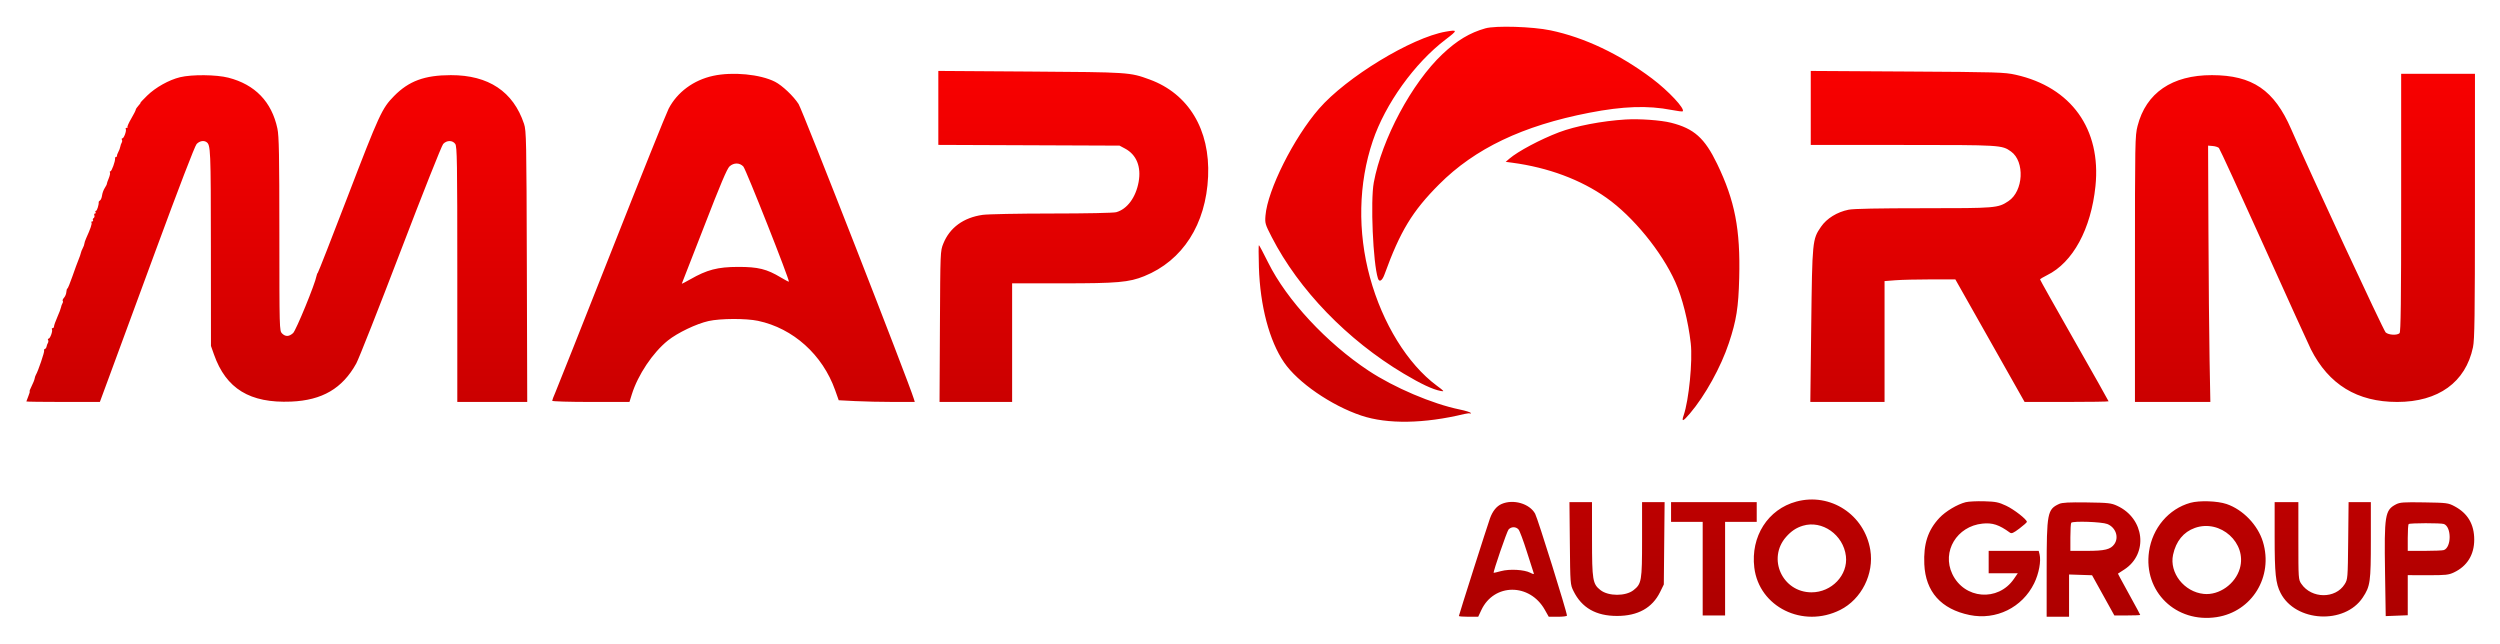
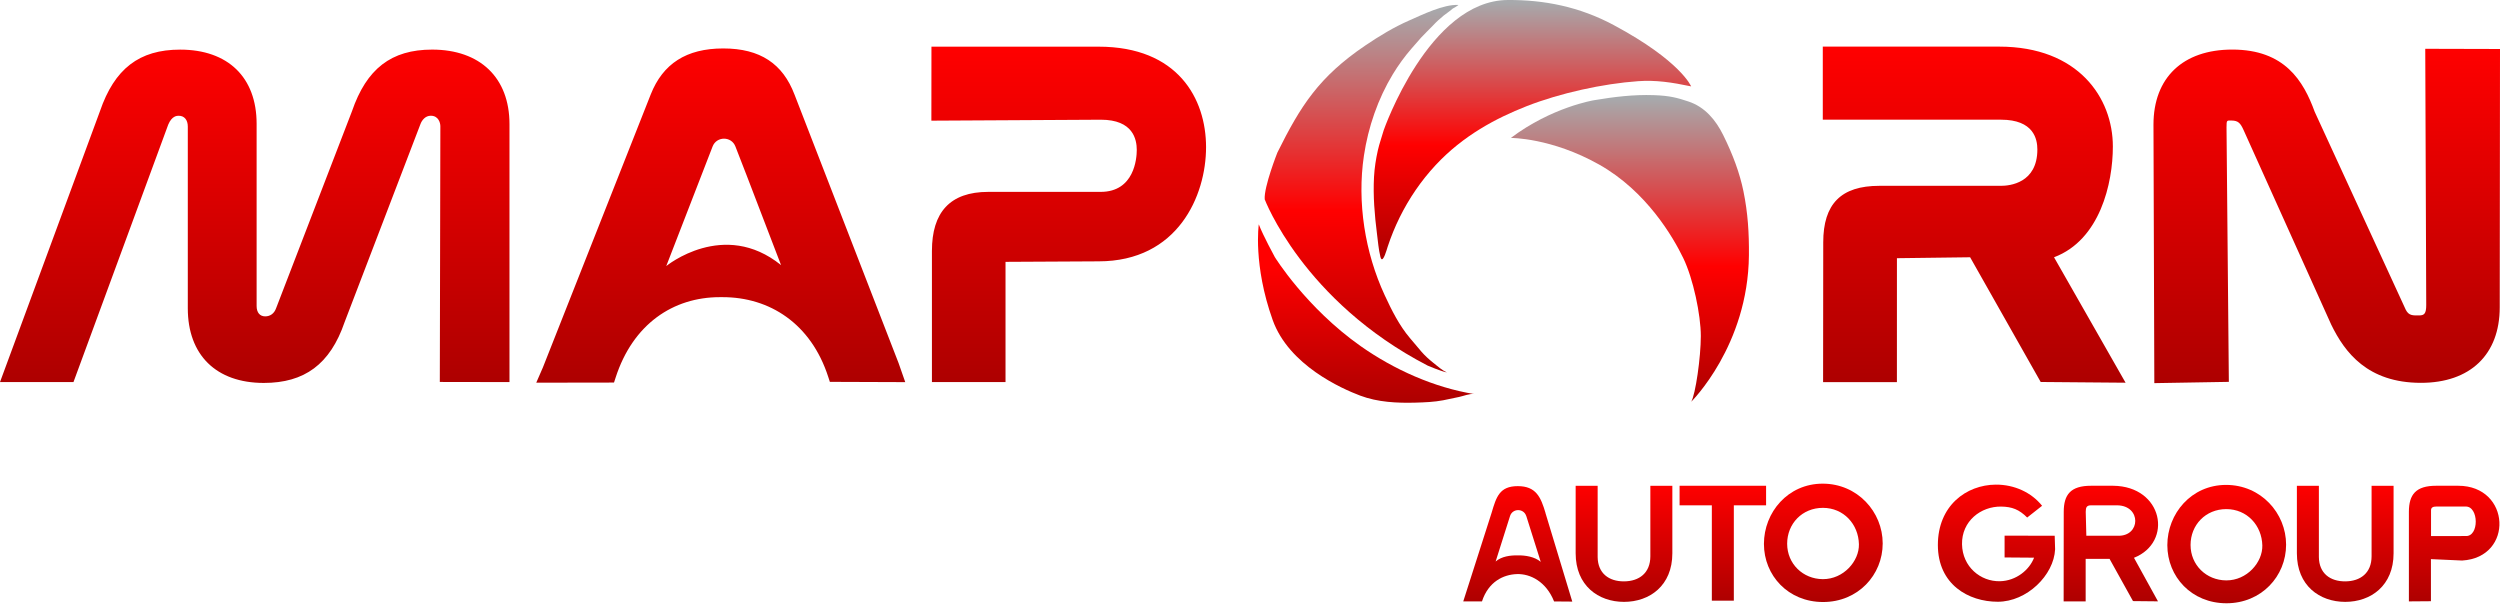
- <svg xmlns="http://www.w3.org/2000/svg" viewBox="0 0 1897 488" role="img" aria-label="Maporn Auto Group">
+ <svg xmlns="http://www.w3.org/2000/svg" xmlns:xlink="http://www.w3.org/1999/xlink" id="Layer_2" viewBox="0 0 999.06 241.08">
  <defs>
-     <linearGradient id="mpg" x1="0" y1="0" x2="0" y2="1">
-       <stop offset="0" stop-color="#FF0000" />
-       <stop offset="1" stop-color="#AD0000" />
+     <linearGradient id="mp-linear-gradient" x1="499.53" y1="18.65" x2="499.53" y2="153.13" gradientUnits="userSpaceOnUse">
+       <stop offset="0" stop-color="red" />
+       <stop offset="1" stop-color="#ad0000" />
+     </linearGradient>
+     <linearGradient id="mp-linear-gradient-2" x1="606.53" y1="194.26" x2="606.53" y2="240.94" xlink:href="#mp-linear-gradient" />
+     <linearGradient id="mp-linear-gradient-3" x1="648.99" y1="193.5" x2="648.99" y2="240.59" xlink:href="#mp-linear-gradient" />
+     <linearGradient id="mp-linear-gradient-4" x1="688.49" y1="193.5" x2="688.49" y2="240.59" xlink:href="#mp-linear-gradient" />
+     <linearGradient id="mp-linear-gradient-5" x1="728.64" y1="193.18" x2="728.64" y2="240.59" xlink:href="#mp-linear-gradient" />
+     <linearGradient id="mp-linear-gradient-6" x1="797.85" y1="193.42" x2="797.85" y2="240.59" xlink:href="#mp-linear-gradient" />
+     <linearGradient id="mp-linear-gradient-7" x1="843.55" y1="193.49" x2="843.55" y2="240.88" xlink:href="#mp-linear-gradient" />
+     <linearGradient id="mp-linear-gradient-8" x1="937.21" y1="193.5" x2="937.21" y2="240.59" xlink:href="#mp-linear-gradient" />
+     <linearGradient id="mp-linear-gradient-9" x1="980.74" y1="193.49" x2="980.74" y2="240.87" xlink:href="#mp-linear-gradient" />
+     <linearGradient id="mp-linear-gradient-10" x1="889.85" y1="193.68" x2="889.85" y2="241.08" xlink:href="#mp-linear-gradient" />
+     <linearGradient id="mp-linear-gradient-11" x1="544.08" y1="1.96" x2="544.08" y2="148.83" gradientUnits="userSpaceOnUse">
+       <stop offset=".01" stop-color="#a7a9ac" />
+       <stop offset=".56" stop-color="red" />
+       <stop offset="1" stop-color="#ad0000" />
+     </linearGradient>
+     <linearGradient id="mp-linear-gradient-12" x1="612.4" y1="0" x2="612.4" y2="103.62" xlink:href="#mp-linear-gradient-11" />
+     <linearGradient id="mp-linear-gradient-13" x1="651.35" y1="37.98" x2="651.35" y2="160.56" xlink:href="#mp-linear-gradient-11" />
+     <linearGradient id="mp-linear-gradient-14" x1="545.92" y1="89.67" x2="545.92" y2="160.95" gradientUnits="userSpaceOnUse">
+       <stop offset=".24" stop-color="red" />
+       <stop offset="1" stop-color="#ad0000" />
    </linearGradient>
  </defs>
-   <path fill="url(#mpg)" fill-rule="evenodd" d="M 1127.109 21.508 C 1115.238 24.862, 1105.632 30.626, 1094.621 41 C 1071.296 62.976, 1048.534 105.496, 1042.428 138.500 C 1039.821 152.591, 1041.847 199.491, 1045.570 211.220 C 1046.584 214.416, 1048.799 213.097, 1050.558 208.250 C 1062.456 175.464, 1071.647 160.298, 1091.962 139.928 C 1119.126 112.689, 1155.423 95.370, 1205.885 85.569 C 1231.691 80.557, 1250.307 79.922, 1268.430 83.435 C 1272.792 84.281, 1276.580 84.753, 1276.849 84.485 C 1278.759 82.574, 1266.064 68.987, 1253.614 59.618 C 1228.999 41.093, 1202.284 28.416, 1176.500 23.024 C 1162.874 20.174, 1134.869 19.314, 1127.109 21.508 M 1097 24.023 C 1070.986 28.575, 1021.664 58.578, 1000.872 82.500 C 981.647 104.620, 961.806 144.220, 960.243 163.593 C 959.774 169.402, 959.995 170.162, 964.975 179.856 C 985.547 219.906, 1022.315 257.956, 1065.122 283.497 C 1078.392 291.414, 1087.083 295.491, 1093.178 296.657 C 1096.251 297.245, 1096.023 296.938, 1090.126 292.557 C 1068.059 276.163, 1049.085 245.412, 1039.542 210.577 C 1030.023 175.829, 1030.767 139.240, 1041.646 107 C 1051.153 78.828, 1073.351 47.909, 1096.948 29.969 C 1106.232 22.911, 1106.236 22.407, 1097 24.023 M 712 81.882 L 712 109.947 780.750 110.223 L 849.500 110.500 853.692 112.741 C 862.380 117.385, 866.084 126.507, 863.984 138.089 C 861.852 149.845, 855.285 158.710, 847 161.015 C 844.971 161.579, 824.371 162, 798 162.014 C 772.975 162.028, 749.386 162.490, 745.581 163.040 C 731.065 165.138, 720.682 172.724, 715.804 184.798 C 713.505 190.488, 713.499 190.624, 713.211 247.750 L 712.923 305 740.461 305 L 768 305 768 260 L 768 215 806.369 215 C 847.873 215, 856.687 214.226, 868.224 209.565 C 897.428 197.769, 915.096 170.224, 916.711 133.968 C 918.299 98.328, 901.861 71.091, 872.242 60.286 C 857.293 54.833, 856.780 54.799, 781.750 54.290 L 712 53.817 712 81.882 M 1374 81.912 L 1374 110 1443.841 110 C 1518.453 110, 1519.027 110.035, 1525.950 114.965 C 1536.583 122.536, 1535.416 145.064, 1523.999 152.620 C 1516.034 157.891, 1514.722 158, 1459.508 158 C 1425.663 158, 1406.441 158.380, 1402.746 159.122 C 1393.989 160.881, 1386.133 165.734, 1381.775 172.078 C 1375.234 181.598, 1375.125 182.699, 1374.361 247.119 L 1373.675 305 1401.838 305 L 1430 305 1430 259.148 L 1430 213.296 1438.250 212.654 C 1442.787 212.301, 1454.874 212.009, 1465.108 212.006 L 1483.716 212 1509.989 258.500 L 1536.263 305 1568.131 305 C 1585.659 305, 1600 304.782, 1600 304.516 C 1600 304.249, 1588.300 283.482, 1574 258.366 C 1559.700 233.250, 1548 212.412, 1548 212.059 C 1548 211.706, 1550.385 210.247, 1553.300 208.817 C 1572.891 199.209, 1586.697 173.801, 1590.038 141.205 C 1594.471 97.970, 1571.686 66.167, 1529.518 56.731 C 1521.036 54.833, 1516.143 54.687, 1447.250 54.268 L 1374 53.824 1374 81.912 M 541.131 57.541 C 526.276 60.764, 513.882 69.921, 507.349 82.500 C 505.635 85.800, 486.119 134.400, 463.980 190.500 C 441.841 246.600, 422.664 294.918, 421.364 297.874 C 420.064 300.830, 419 303.643, 419 304.124 C 419 304.606, 432.193 305, 448.317 305 L 477.635 305 479.425 299.250 C 484.026 284.472, 495.333 267.581, 506.778 258.390 C 514.079 252.526, 528.443 245.655, 537.697 243.599 C 546.705 241.598, 566.079 241.522, 575.186 243.452 C 601.867 249.106, 624.180 269.178, 633.721 296.106 L 636.417 303.712 648.958 304.352 C 655.856 304.704, 668.843 304.994, 677.817 304.996 L 694.135 305 693.456 302.750 C 689.556 289.827, 608.905 83.528, 605.957 78.933 C 602.089 72.905, 593.546 64.829, 588.096 62.049 C 576.900 56.337, 555.948 54.326, 541.131 57.541 M 1822 153.800 C 1822 228.533, 1821.717 251.883, 1820.800 252.800 C 1819.002 254.598, 1812.515 254.260, 1810.246 252.250 C 1808.565 250.760, 1752.178 129.447, 1738.550 98 C 1725.695 68.337, 1709.154 57.065, 1678.410 57.017 C 1648.149 56.970, 1628.403 70.465, 1621.978 95.585 C 1620.071 103.040, 1620 106.965, 1620 204.160 L 1620 305 1648.607 305 L 1677.214 305 1676.620 272.750 C 1676.292 255.012, 1675.907 211.250, 1675.762 175.500 L 1675.500 110.500 1679 110.787 C 1680.925 110.945, 1683.046 111.620, 1683.712 112.287 C 1684.379 112.954, 1699.725 146.350, 1717.814 186.500 C 1735.904 226.650, 1751.958 261.975, 1753.490 265 C 1767.090 291.842, 1788.643 305, 1819.010 305 C 1850.208 305, 1870.922 290.046, 1876.496 263.500 C 1877.731 257.614, 1877.968 240.551, 1877.983 156.250 L 1878 56 1850 56 L 1822 56 1822 153.800 M 136.645 58.584 C 128.217 60.624, 118.068 66.302, 111.651 72.567 C 108.591 75.555, 106.310 78, 106.582 78 C 106.855 78, 106.160 78.985, 105.039 80.189 C 103.918 81.392, 103 82.779, 103 83.270 C 103 83.762, 101.462 86.788, 99.581 89.996 C 97.701 93.205, 96.426 96.093, 96.748 96.415 C 97.070 96.737, 96.782 97, 96.108 97 C 95.434 97, 95.128 97.398, 95.429 97.885 C 96.179 99.098, 94.034 105, 92.843 105 C 92.315 105, 92.160 105.450, 92.500 106 C 92.840 106.550, 92.767 107.563, 92.338 108.250 C 91.909 108.938, 91.430 110.322, 91.274 111.326 C 91.117 112.330, 90.446 114.130, 89.782 115.326 C 89.118 116.522, 88.671 117.838, 88.788 118.250 C 88.904 118.663, 88.600 119, 88.111 119 C 87.622 119, 87.271 119.563, 87.331 120.250 C 87.516 122.366, 84.737 130, 83.783 130 C 83.287 130, 83.131 130.402, 83.434 130.894 C 83.738 131.385, 83.310 133.408, 82.482 135.389 C 81.654 137.370, 81.018 139.241, 81.069 139.548 C 81.120 139.855, 80.412 141.249, 79.496 142.647 C 78.580 144.045, 77.655 146.575, 77.441 148.269 C 77.226 149.964, 76.551 151.660, 75.940 152.037 C 75.329 152.415, 74.857 153.009, 74.891 153.357 C 75.079 155.303, 73.612 160, 72.816 160 C 72.302 160, 72.160 160.450, 72.500 161 C 72.840 161.550, 72.656 162, 72.090 162 C 71.525 162, 71.304 162.629, 71.600 163.399 C 71.895 164.168, 71.648 165.099, 71.052 165.468 C 70.455 165.837, 70.226 166.557, 70.543 167.069 C 70.859 167.581, 70.615 168, 70 168 C 69.385 168, 69.131 168.402, 69.434 168.894 C 69.959 169.742, 68.627 173.659, 65.438 180.651 C 64.647 182.384, 64 184.326, 64 184.967 C 64 185.607, 63.459 187.114, 62.798 188.316 C 62.137 189.517, 61.488 191.156, 61.356 191.958 C 61.224 192.761, 60.446 195.011, 59.628 196.958 C 58.809 198.906, 56.697 204.663, 54.933 209.750 C 53.169 214.838, 51.450 219, 51.113 219.001 C 50.776 219.001, 50.433 220.152, 50.352 221.559 C 50.271 222.966, 49.482 224.915, 48.600 225.890 C 47.718 226.865, 47.267 227.933, 47.598 228.265 C 47.929 228.596, 47.831 229.459, 47.379 230.183 C 46.927 230.908, 46.440 232.258, 46.295 233.185 C 46.151 234.111, 44.900 237.430, 43.516 240.559 C 42.132 243.689, 41 246.868, 41 247.624 C 41 248.381, 40.523 249, 39.941 249 C 39.359 249, 39.128 249.398, 39.429 249.885 C 40.179 251.098, 38.034 257, 36.843 257 C 36.315 257, 36.160 257.450, 36.500 258 C 36.840 258.550, 36.767 259.563, 36.337 260.250 C 35.908 260.938, 35.456 262.167, 35.333 262.982 C 35.210 263.797, 34.632 264.623, 34.048 264.817 C 33.465 265.012, 33.218 265.544, 33.500 266 C 33.971 266.763, 28.855 281.824, 27.254 284.386 C 26.871 284.999, 26.432 286.305, 26.279 287.289 C 26.126 288.273, 25.091 290.861, 23.980 293.039 C 22.869 295.218, 22.200 297, 22.493 297 C 22.787 297, 22.346 298.630, 21.513 300.622 C 20.681 302.614, 20 304.414, 20 304.622 C 20 304.830, 32.550 305, 47.889 305 L 75.778 305 82.332 287.250 C 85.937 277.488, 101.964 233.977, 117.948 190.560 C 135.777 142.128, 147.847 110.727, 149.179 109.310 C 151.334 107.015, 154.493 106.358, 156.600 107.765 C 159.840 109.929, 159.964 112.806, 160.022 187.650 L 160.081 262.500 162.374 269 C 171.540 294.991, 189.608 306.027, 220.875 304.734 C 244.482 303.758, 259.836 294.773, 270.337 275.789 C 272.251 272.330, 287.403 233.950, 304.009 190.500 C 320.615 147.050, 335.134 110.487, 336.275 109.250 C 338.984 106.311, 343.395 106.298, 345.443 109.223 C 346.826 111.197, 347 122.250, 347 208.223 L 347 305 373.531 305 L 400.063 305 399.768 202.250 C 399.492 105.761, 399.362 99.165, 397.641 94 C 389.469 69.467, 370.698 56.970, 342.090 57.017 C 322.192 57.050, 310.228 61.455, 298.999 72.883 C 289.827 82.218, 287.884 86.437, 263.485 150 C 251.556 181.075, 241.504 206.725, 241.148 207 C 240.792 207.275, 240.358 208.332, 240.184 209.348 C 239.172 215.256, 224.626 250.745, 222.393 252.750 C 219.298 255.531, 216.611 255.611, 214 253 C 212.037 251.037, 212 249.655, 211.983 177.750 C 211.968 117.294, 211.710 103.293, 210.501 97.588 C 206.194 77.256, 193.536 64.124, 173.244 58.935 C 164.112 56.599, 145.578 56.422, 136.645 58.584 M 1233.500 90.668 C 1215.587 91.769, 1195.443 95.643, 1182.944 100.392 C 1168.869 105.740, 1151.818 114.812, 1145.296 120.421 L 1142.524 122.806 1147.512 123.472 C 1174.800 127.117, 1199.428 136.292, 1219 150.107 C 1239.116 164.305, 1260.837 190.869, 1271.205 213.949 C 1276.487 225.708, 1281.043 243.769, 1282.941 260.470 C 1284.461 273.844, 1281.529 303.630, 1277.560 315.151 C 1275.766 320.357, 1277 319.993, 1282.313 313.750 C 1293.817 300.231, 1305.847 278.475, 1311.889 260.261 C 1317.605 243.033, 1319.133 233.389, 1319.712 210.887 C 1320.662 174.017, 1316.463 152.318, 1302.973 124.371 C 1293.502 104.749, 1285.424 97.535, 1268 93.136 C 1260.263 91.183, 1244.032 90.022, 1233.500 90.668 M 553.577 126.250 C 551.718 127.900, 546.610 139.964, 534.416 171.500 C 525.271 195.150, 517.604 214.808, 517.377 215.184 C 517.149 215.560, 520.009 214.120, 523.732 211.983 C 536.455 204.679, 544.585 202.560, 560 202.528 C 575.255 202.496, 581.837 204.121, 592.525 210.557 C 595.701 212.470, 598.431 213.902, 598.593 213.741 C 599.419 212.914, 565.988 128.362, 564.031 126.328 C 561.172 123.358, 556.871 123.326, 553.577 126.250 M 955.255 202.750 C 956.151 232.098, 963.174 258.672, 974.349 275 C 984.792 290.259, 1010.160 307.715, 1033 315.360 C 1052.776 321.979, 1080.603 321.541, 1111.200 314.129 C 1113.235 313.637, 1115.147 313.481, 1115.450 313.783 C 1115.752 314.086, 1116 313.910, 1116 313.392 C 1116 312.874, 1112.182 311.665, 1107.516 310.704 C 1086.820 306.444, 1057.827 294.096, 1038.500 281.311 C 1006.615 260.218, 976.371 227.650, 962.293 199.250 C 958.681 191.963, 955.505 186, 955.235 186 C 954.965 186, 954.974 193.537, 955.255 202.750 M 1363.105 380.583 C 1341.503 386.392, 1328.318 407.059, 1331.159 430.660 C 1334.762 460.584, 1368.093 477.009, 1396.375 462.797 C 1412.539 454.675, 1422.186 435.407, 1419.178 417.252 C 1414.745 390.504, 1388.948 373.633, 1363.105 380.583 M 1491.618 381.051 C 1485.202 382.658, 1476.301 387.970, 1471.597 393 C 1462.875 402.324, 1459.486 412.726, 1460.161 428.101 C 1461.078 448.983, 1472.897 462.237, 1494.565 466.681 C 1514.609 470.792, 1534.470 461.037, 1543.504 442.645 C 1547.122 435.279, 1548.902 425.730, 1547.613 420.596 L 1546.962 418 1527.981 418 L 1509 418 1509 426.500 L 1509 435 1520.048 435 L 1531.096 435 1528.135 439.304 C 1516.116 456.773, 1490.473 454.687, 1481.387 435.500 C 1473.326 418.477, 1484.841 399.306, 1504.325 397.310 C 1511.906 396.533, 1516.921 398.181, 1525.097 404.134 C 1526.402 405.084, 1527.724 404.518, 1532.347 401.028 C 1535.456 398.680, 1538 396.421, 1538 396.007 C 1538 394.145, 1528.244 386.541, 1522.265 383.743 C 1516.490 381.041, 1514.417 380.621, 1505.585 380.368 C 1500.038 380.209, 1493.753 380.516, 1491.618 381.051 M 1662.024 381.546 C 1645.589 386.133, 1633.251 400.667, 1630.688 418.459 C 1626.299 448.927, 1651.172 473.043, 1682.056 468.263 C 1708.852 464.115, 1725.134 437.553, 1717.098 411.096 C 1713.237 398.386, 1701.967 386.678, 1689.523 382.451 C 1682.540 380.079, 1668.891 379.630, 1662.024 381.546 M 1139.415 382.421 C 1135.610 384.078, 1132.594 387.806, 1130.607 393.308 C 1128.625 398.797, 1107 466.698, 1107 467.434 C 1107 467.745, 1110.298 468, 1114.329 468 L 1121.658 468 1124.031 462.934 C 1133.609 442.485, 1160.703 442.328, 1172.175 462.656 L 1175.191 468 1182.095 468 C 1185.893 468, 1189 467.603, 1189 467.117 C 1189 464.406, 1166.831 393.417, 1164.859 389.811 C 1160.658 382.133, 1148.313 378.547, 1139.415 382.421 M 1191.197 412.250 C 1191.497 443.166, 1191.526 443.554, 1193.968 448.500 C 1200.245 461.215, 1211.024 467.375, 1227 467.375 C 1242.819 467.375, 1253.760 461.297, 1259.694 449.214 L 1262.500 443.500 1262.803 412.250 L 1263.105 381 1254.553 381 L 1246 381 1246 409.540 C 1246 440.858, 1245.637 442.994, 1239.487 447.831 C 1233.507 452.535, 1220.442 452.495, 1214.415 447.754 C 1208.515 443.114, 1208.046 440.289, 1208.022 409.250 L 1208 381 1199.447 381 L 1190.895 381 1191.197 412.250 M 1268 388.500 L 1268 396 1280 396 L 1292 396 1292 431.500 L 1292 467 1300.500 467 L 1309 467 1309 431.500 L 1309 396 1321 396 L 1333 396 1333 388.500 L 1333 381 1300.500 381 L 1268 381 1268 388.500 M 1562.500 382.371 C 1553.532 386.479, 1553.012 389.208, 1553.006 432.250 L 1553 468 1561.500 468 L 1570 468 1570 451.961 L 1570 435.922 1578.730 436.211 L 1587.460 436.500 1595.915 451.750 L 1604.370 467 1614.185 467 C 1619.583 467, 1624 466.825, 1624 466.610 C 1624 466.396, 1620.885 460.591, 1617.077 453.710 C 1613.270 446.829, 1609.466 439.867, 1608.623 438.238 L 1607.092 435.277 1611.889 432.169 C 1630.334 420.217, 1627.345 393.384, 1606.500 383.800 C 1601.956 381.710, 1599.858 381.478, 1583.500 381.248 C 1569.912 381.058, 1564.765 381.333, 1562.500 382.371 M 1726 407.316 C 1726 435.348, 1726.774 442.674, 1730.503 449.960 C 1741.815 472.058, 1779.140 474.110, 1792.866 453.389 C 1798.559 444.794, 1799 441.661, 1799 409.818 L 1799 381 1790.556 381 L 1782.111 381 1781.806 410.250 C 1781.506 438.956, 1781.456 439.570, 1779.149 443.281 C 1772.164 454.516, 1753.979 454.366, 1746.250 443.010 C 1744.043 439.767, 1744 439.145, 1744 410.352 L 1744 381 1735 381 L 1726 381 1726 407.316 M 1818.071 382.709 C 1809.699 387.081, 1809.099 390.823, 1809.772 434.500 L 1810.280 467.500 1818.640 467.177 L 1827 466.853 1827 451.640 L 1827 436.428 1842.250 436.464 C 1855.764 436.496, 1858.012 436.258, 1862 434.376 C 1872.062 429.626, 1877.446 420.955, 1877.446 409.500 C 1877.446 397.833, 1872.516 389.474, 1862.500 384.161 C 1857.703 381.616, 1856.771 381.497, 1839.500 381.214 C 1823.776 380.956, 1821.066 381.145, 1818.071 382.709 M 1571.667 396.667 C 1571.300 397.033, 1571 401.983, 1571 407.667 L 1571 418 1583.532 418 C 1597.128 418, 1601.545 416.915, 1604.369 412.883 C 1608.029 407.659, 1605.406 400.180, 1599.018 397.624 C 1594.888 395.972, 1573.124 395.210, 1571.667 396.667 M 1827.667 397.667 C 1827.300 398.033, 1827 402.758, 1827 408.167 L 1827 418 1839.918 418 C 1847.023 418, 1853.565 417.720, 1854.455 417.379 C 1860.242 415.158, 1860.242 399.842, 1854.455 397.621 C 1852.275 396.785, 1828.508 396.825, 1827.667 397.667 M 1367.994 398.934 C 1363 400.453, 1359.153 403.020, 1355.291 407.407 C 1340.814 423.853, 1352.479 449.391, 1374.500 449.464 C 1389.865 449.514, 1402.388 436.369, 1400.684 421.979 C 1398.769 405.810, 1382.679 394.467, 1367.994 398.934 M 1665.463 400.591 C 1656.849 403.650, 1651.115 410.704, 1648.919 420.943 C 1645.972 434.685, 1657.358 449.179, 1672.272 450.672 C 1683.885 451.835, 1696.153 443.161, 1699.583 431.363 C 1705.194 412.060, 1684.846 393.709, 1665.463 400.591 M 1144.696 401.783 C 1143.454 403.155, 1132.887 433.898, 1133.392 434.668 C 1133.453 434.760, 1135.977 434.168, 1139.001 433.352 C 1145.530 431.590, 1156.588 432.219, 1161.223 434.615 C 1163.600 435.844, 1164.175 435.898, 1163.775 434.851 C 1163.491 434.108, 1161.132 426.750, 1158.531 418.500 C 1155.931 410.250, 1153.103 402.712, 1152.247 401.750 C 1150.242 399.496, 1146.752 399.512, 1144.696 401.783" />
+   <g id="Layer_1-2">
+     <g>
+       <path d="m317.48,37.74c-4.65-12.22-13.64-18.38-28.45-18.38s-24.13,6.15-28.97,18.35l-43.09,109.09-2.67,6.13,31.07-.05.64-1.97c6.91-21.4,22.99-32.16,41.66-32.16h1.13c18.66,0,35.27,10.47,42.19,31.88l.64,1.97,30.13.11-2.65-7.57-41.62-107.39Zm-19.4,31.58l14.05,36.63c-22.89-18.51-45.88.38-45.88.38l14.35-37.03,4.17-10.76c1.61-4.16,7.51-4.17,9.12,0l4.18,10.77Zm-94.48-19.71v103.08l-27.84-.05.22-102.21c0-1.3-.72-4.18-3.83-4.18-2.16,0-3.57,1.77-4.16,3.42l-30.29,79.09c-5.77,16.83-16.05,24.27-32.27,24.27-19.02,0-30.38-11.15-30.38-29.82V50.57c0-2.66-1.39-4.31-3.62-4.31-.67,0-2.71,0-4.19,3.51l-37.88,102.92H0L39.93,44.48c5.82-17.02,15.71-24.65,32.05-24.65,19.14,0,30.57,11.08,30.57,29.64v72.83c0,2.59,1.29,4.13,3.44,4.13,2.02,0,3.61-1.18,4.34-3.24l30.31-78.69c5.85-17.06,15.74-24.68,32.06-24.68,19.14,0,30.9,11.23,30.9,29.78Zm278.37,9.2c0,19.39-11.26,45.63-42.96,45.63l-36.89.2c-.12,0-.21,0-.29.01,0,.07,0-.04,0,.08v47.94h-29.41v-52.38c0-15.43,7.21-23.61,22.52-23.61h44.91c13.48,0,14.43-13.39,14.43-16.75,0-4.15-1.4-12.09-14.34-12.09l-67.74.38.03-29.57h66.79c31.66,0,42.95,20.75,42.95,40.17Zm276.09,44.37v.3s-.01,49.23-.01,49.23h-29.5l.06-55.83c0-15.43,7.13-22.62,22.43-22.62h48.61c3.41,0,14.53-1.05,14.53-14.53,0-4.09-1.42-11.9-14.53-11.9h-71.22v-29.2h70.48c31.67,0,45.44,20.5,45.44,39.92,0,14.7-5.13,37.35-23.51,44.26l28.59,50.13-33.92-.29-28.2-49.84-28.97.37h-.29Zm241-83.61l-.11,103.22c0,18.91-11.77,30.2-31.49,30.2-21.28,0-30.43-12.12-35.85-23.27l-35.01-77.72c-1.26-2.8-2.18-3.81-4.82-3.83-1.91-.02-2.01-.25-2.01,2.76l.93,101.67-29.78.51-.34-103.29c0-18.79,11.77-30.01,31.49-30.01,21,0,28.45,12.55,32.94,24.87l36.38,79.08c1.24,2.46,2.86,2.29,5.34,2.29,2.08,0,2.85-.72,2.85-4.18l-.39-102.37,29.88.08Z" fill="url(#mp-linear-gradient)" />
+       <g>
+         <g>
+           <path d="m617.6,204.99l10.72,35.42-7.27-.06c-3.15-7.91-9.49-11.11-14.86-10.93s-11.38,3-13.96,10.92h-7.48l11.33-35.41c1.87-6.33,3.15-10.66,10.46-10.66,7.31,0,9.21,4.4,11.08,10.72Zm-7.69,1.18c-1.05-3.11-5.45-3.08-6.46.04h0s-5.76,18.18-5.76,18.18c2.35-2.04,5.89-2.52,8.87-2.44,2.97-.08,6.81.55,9.16,2.59l-5.76-18.26-.04-.12Z" fill="url(#mp-linear-gradient-2)" />
+           <path d="m629.67,221.11v-26.98h8.79v28.48c.07,6.5,4.49,9.75,10.53,9.72,6.09-.03,10.53-3.37,10.53-10.03v-28.17h8.79v26.98c0,12.94-9.09,19.41-19.32,19.41s-19.32-6.47-19.32-19.41Z" fill="url(#mp-linear-gradient-3)" />
+           <path d="m684.09,201.94h-12.89v-7.82h34.57v7.82h-12.89v38.1h-8.79v-38.1Z" fill="url(#mp-linear-gradient-4)" />
+           <path d="m704.91,217.36c0-12.62,9.58-24.08,23.48-24.08s23.98,11.27,23.98,23.88-9.86,23.42-23.82,23.42-23.64-10.61-23.64-23.22Zm9.28-.07c0,8.02,6.31,14.1,14.24,14.15,8.33.05,14.59-7.25,14.44-13.95-.18-8.02-6.12-14.54-14.39-14.54s-14.29,6.32-14.29,14.34Z" fill="url(#mp-linear-gradient-5)" />
+           <path d="m774.42,217.79c0-15.71,11.36-24.04,23.14-24.12,7.48-.05,14.3,3.18,18.51,8.45l-5.96,4.7c-3.23-3.23-6.04-4.3-10.34-4.38-8.14-.14-15.87,5.79-15.7,15.07.17,8.97,7.39,14.96,15.2,14.76,6.42-.16,11.7-4.48,13.6-9.41l-11.79-.09v-8.71s20.03.04,20.03.04l.16,5.41c-.48,10.33-11.25,20.96-22.92,20.96s-23.93-6.88-23.93-22.68Z" fill="url(#mp-linear-gradient-6)" />
+           <path d="m833.47,240.34h-8.79l.04-35.79c0-6.89,2.75-10.43,10.9-10.43h8.83c19.94.18,24.12,22.49,8.34,28.79l9.59,17.4-9.98-.1-9.37-16.87h-9.55v16.99Zm.04-35.79l.24,9.55h12.63c9.14.25,9.41-11.99-.24-12.16h-10.53c-1.75,0-2.1.86-2.1,2.61Z" fill="url(#mp-linear-gradient-7)" />
+           <path d="m917.89,221.11v-26.98h8.79v28.48c.07,6.5,4.49,9.75,10.53,9.72,6.09-.03,10.53-3.37,10.53-10.03v-28.17h8.79v26.98c0,12.94-9.09,19.41-19.32,19.41s-19.32-6.47-19.32-19.41Z" fill="url(#mp-linear-gradient-8)" />
+           <path d="m971.46,223.45v16.81s-8.81.07-8.81.07v-35.78c0-6.89,2.74-10.43,10.89-10.43h8.83c21.02,0,22.32,28.67,1.57,29.88l-12.47-.56Zm.04-19.53v10.31s13.74-.02,13.74-.02c5.62.43,5.39-12.06,0-11.78h-11.69c-1.16,0-2.05.32-2.05,1.48Z" fill="url(#mp-linear-gradient-9)" />
+         </g>
+         <path d="m866.12,217.86c0-12.62,9.58-24.08,23.48-24.08s23.98,11.27,23.98,23.88-9.86,23.42-23.82,23.42-23.64-10.61-23.64-23.22Zm9.28-.07c0,8.02,6.31,14.1,14.24,14.15,8.33.05,14.59-7.25,14.44-13.95-.18-8.02-6.12-14.54-14.39-14.54s-14.29,6.32-14.29,14.34Z" fill="url(#mp-linear-gradient-10)" />
+       </g>
+       <g>
+         <path d="m505.41,79.63c-.38-4.9,5.06-18.66,5.06-18.66,9.27-18.65,16.57-30.23,35.18-42.82,5.56-3.76,11.31-7.25,17.43-9.94,5.33-2.34,13.8-6.53,19.66-6.23.39.02-2.23,1.47-2.24,1.48-.76.78-2.7,2.03-3.53,2.72-1.49,1.24-2.77,2.35-4.49,4.19-1.24,1.32-3.36,3.31-4.59,4.68-1.45,1.62-1.83,2.07-3.78,4.32-2.78,3.2-5.29,6.65-7.5,10.29-5.94,9.8-9.85,21.13-11.55,32.52-2.8,18.67.42,38.78,8.28,55.75,2.77,5.98,5.83,12.13,10.09,17.15,1.54,1.81,3.03,3.61,4.57,5.41,1.45,1.69,3.12,3.17,4.84,4.55,1.68,1.35,3.41,2.91,5.37,3.8-2.32-.44-7.67-2.73-7.67-2.73-49.84-25.82-65.14-66.47-65.14-66.47Z" fill="url(#mp-linear-gradient-11)" />
+         <path d="m552.96,52.05c-.75,2.65-1.73,5.32-2.33,7.99-.79,3.49-1.34,7.06-1.54,10.66-.41,7.6.23,15.26,1.19,22.79.39,3,.63,6.16,1.35,9.09.09.37.19.62.29.79.89,1.41,2.28-3.69,2.6-4.69,1.33-4.07,2.96-8.04,4.85-11.87,3.75-7.57,8.56-14.61,14.26-20.74l.17-.18c10.92-11.71,24.02-18.64,36.23-23.44,13.42-5.27,30.66-9.03,44.62-10.01,7.06-.5,13.39.45,21.17,2.08,0,0-4.13-10.12-30.87-24.46C631.09,2.62,616.99-.08,602.53,0c-31.53.19-49.57,52.05-49.57,52.05Z" fill="url(#mp-linear-gradient-12)" />
+         <path d="m675.84,160.56s22.75-22.43,23.07-58.53c.08-8.88-.41-16.96-2.2-25.66-1.46-7.09-4.12-14.4-8.09-22.42-2.95-5.95-7.26-11.23-13.96-13.42-4.24-1.39-7.2-2.29-13.79-2.51-8.1-.27-15.89.69-23.87,2.03,0,0-16.88,2.74-33.22,15.07,0,0,16.16-.1,35.22,10.61,19.05,10.71,29.67,29.13,33.66,37.38,4,8.24,7.03,22.78,7.03,31.2s-2.12,23.35-3.85,26.26Z" fill="url(#mp-linear-gradient-13)" />
+         <path d="m503.04,89.67s-2.33,16.15,5.55,38.2c6.46,18.1,27.6,27.45,34.98,30.23,7.05,2.65,14.76,3.01,22.21,2.8,3.69-.11,7.37-.25,11-.95,2.11-.41,4.21-.88,6.31-1.32,1.68-.35,4.35-1.43,6.04-1.16-15.99-2.58-32.1-9.81-45.33-19.12l-.06-.04c-21.85-15.4-34.29-35.57-34.29-35.57,0,0-4.75-8.71-6.4-13.07Z" fill="url(#mp-linear-gradient-14)" />
+       </g>
+     </g>
+   </g>
</svg>
